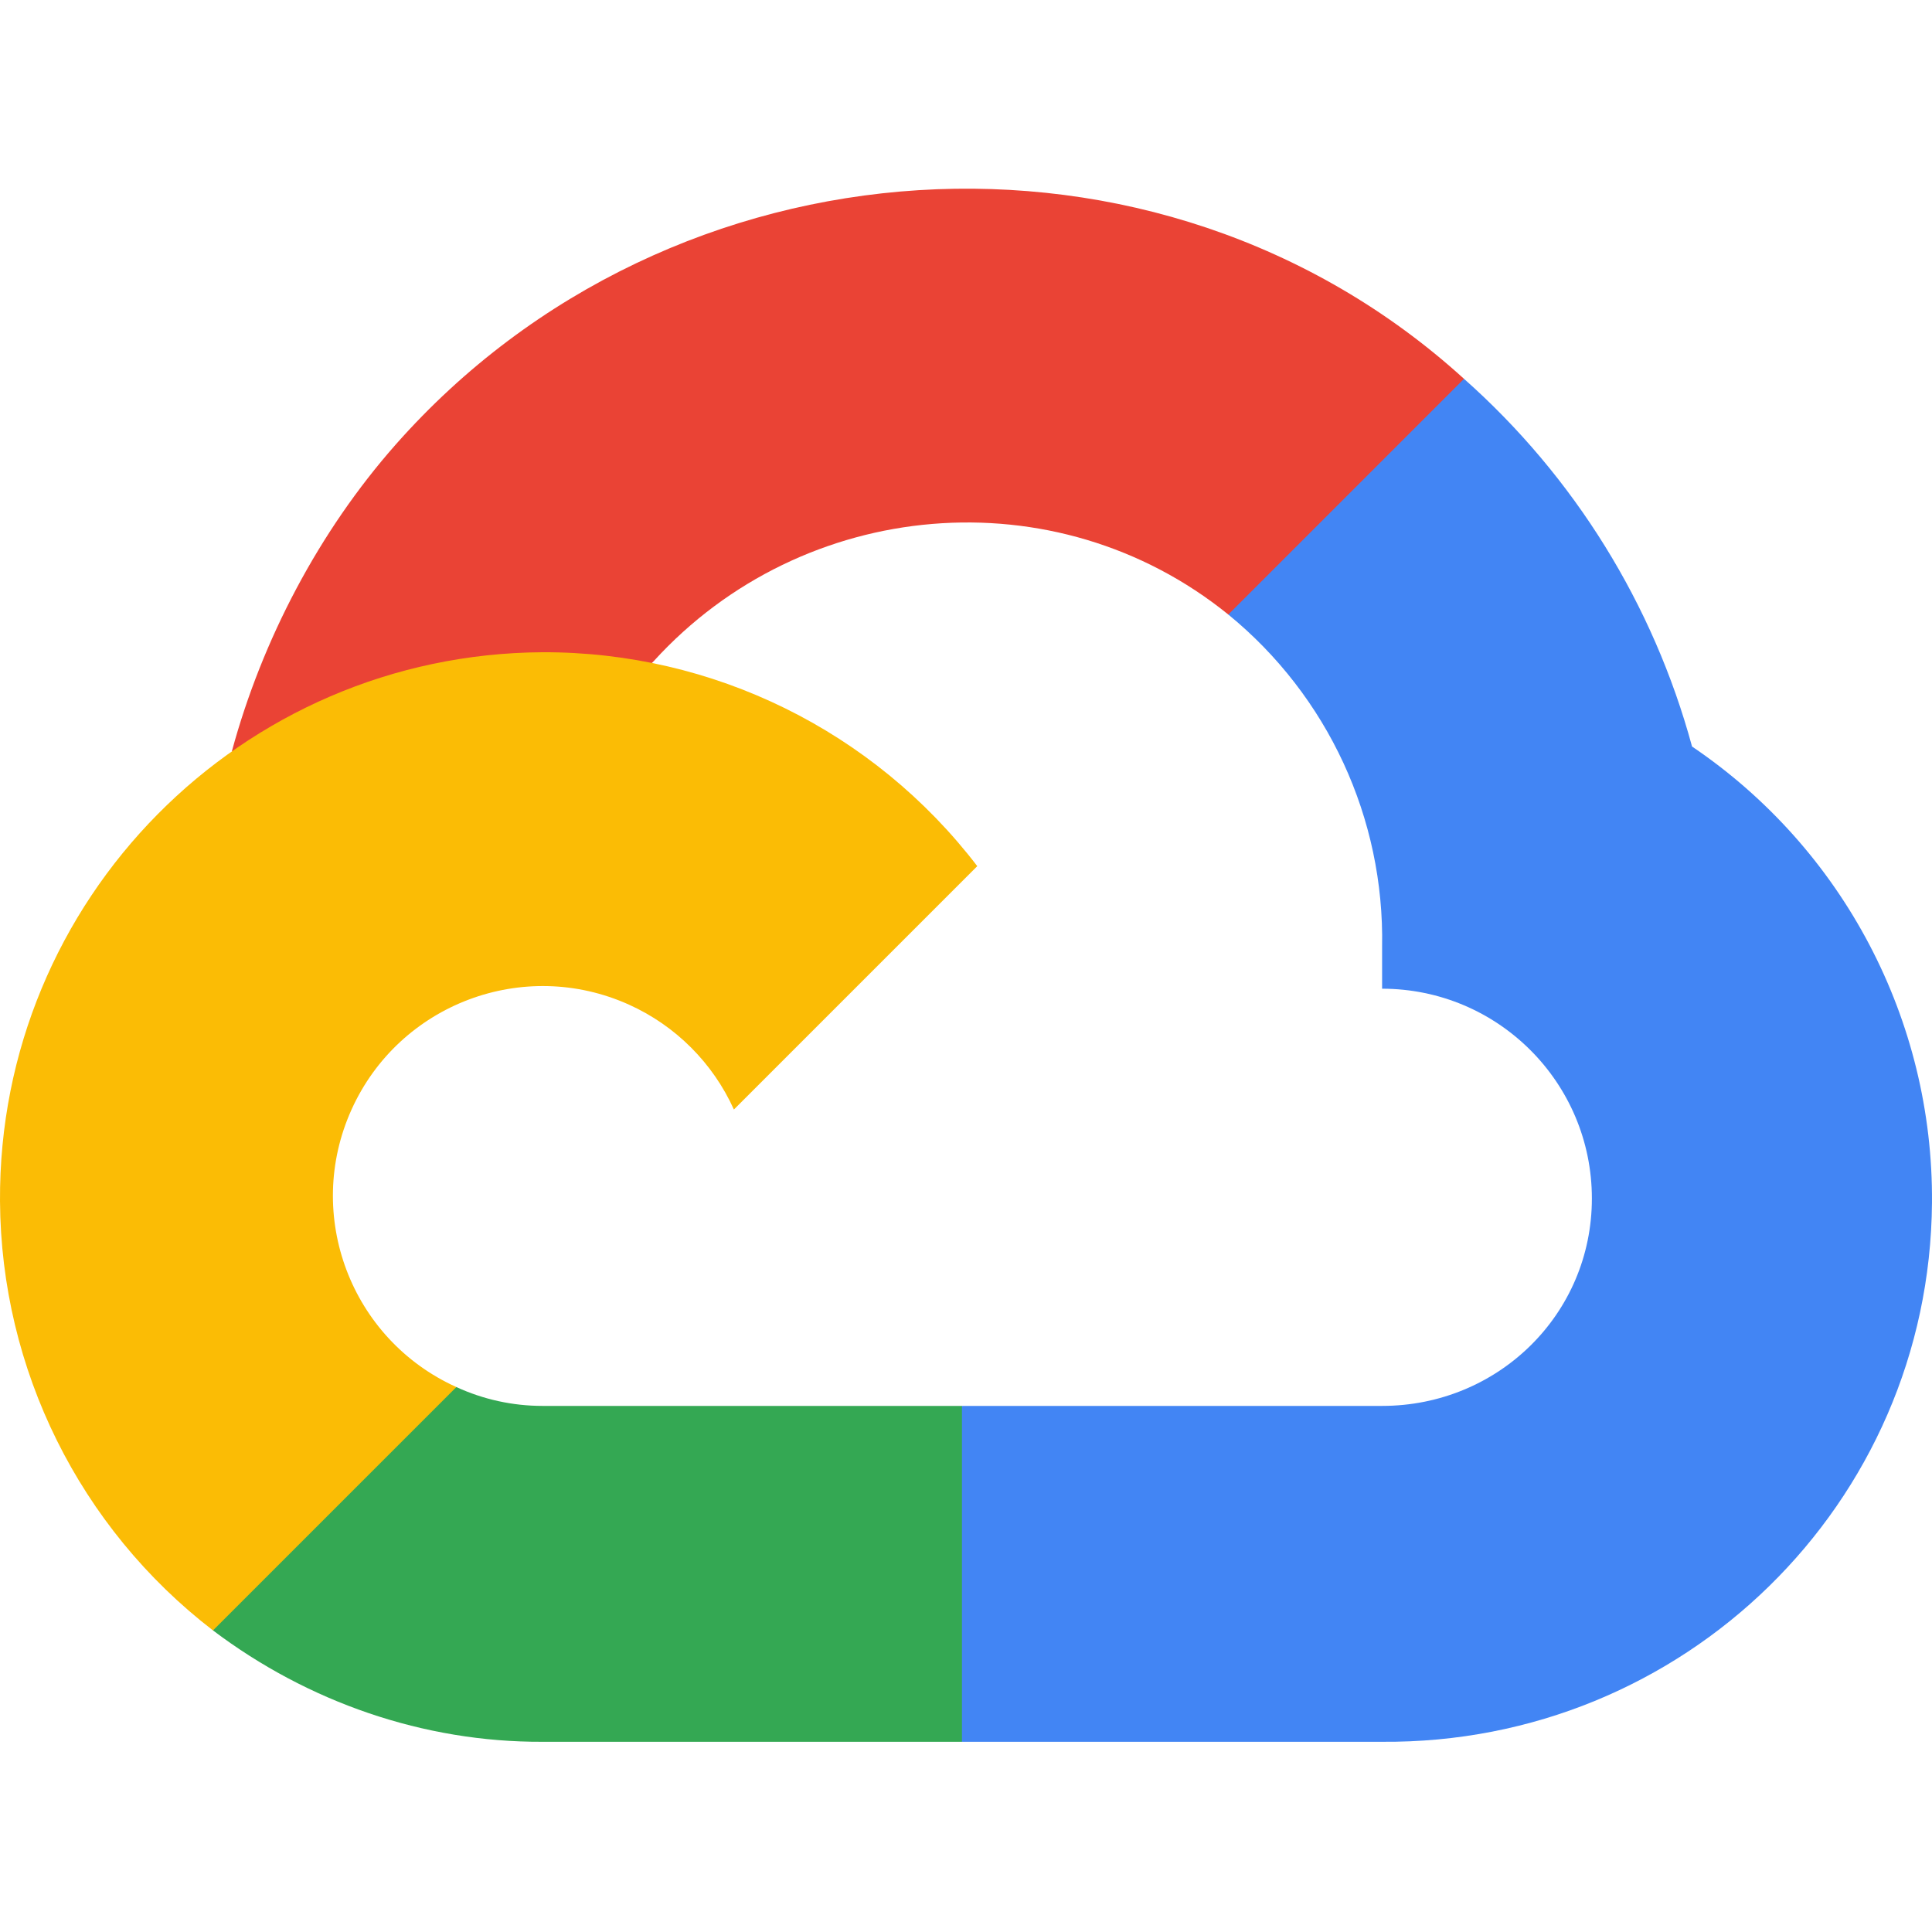
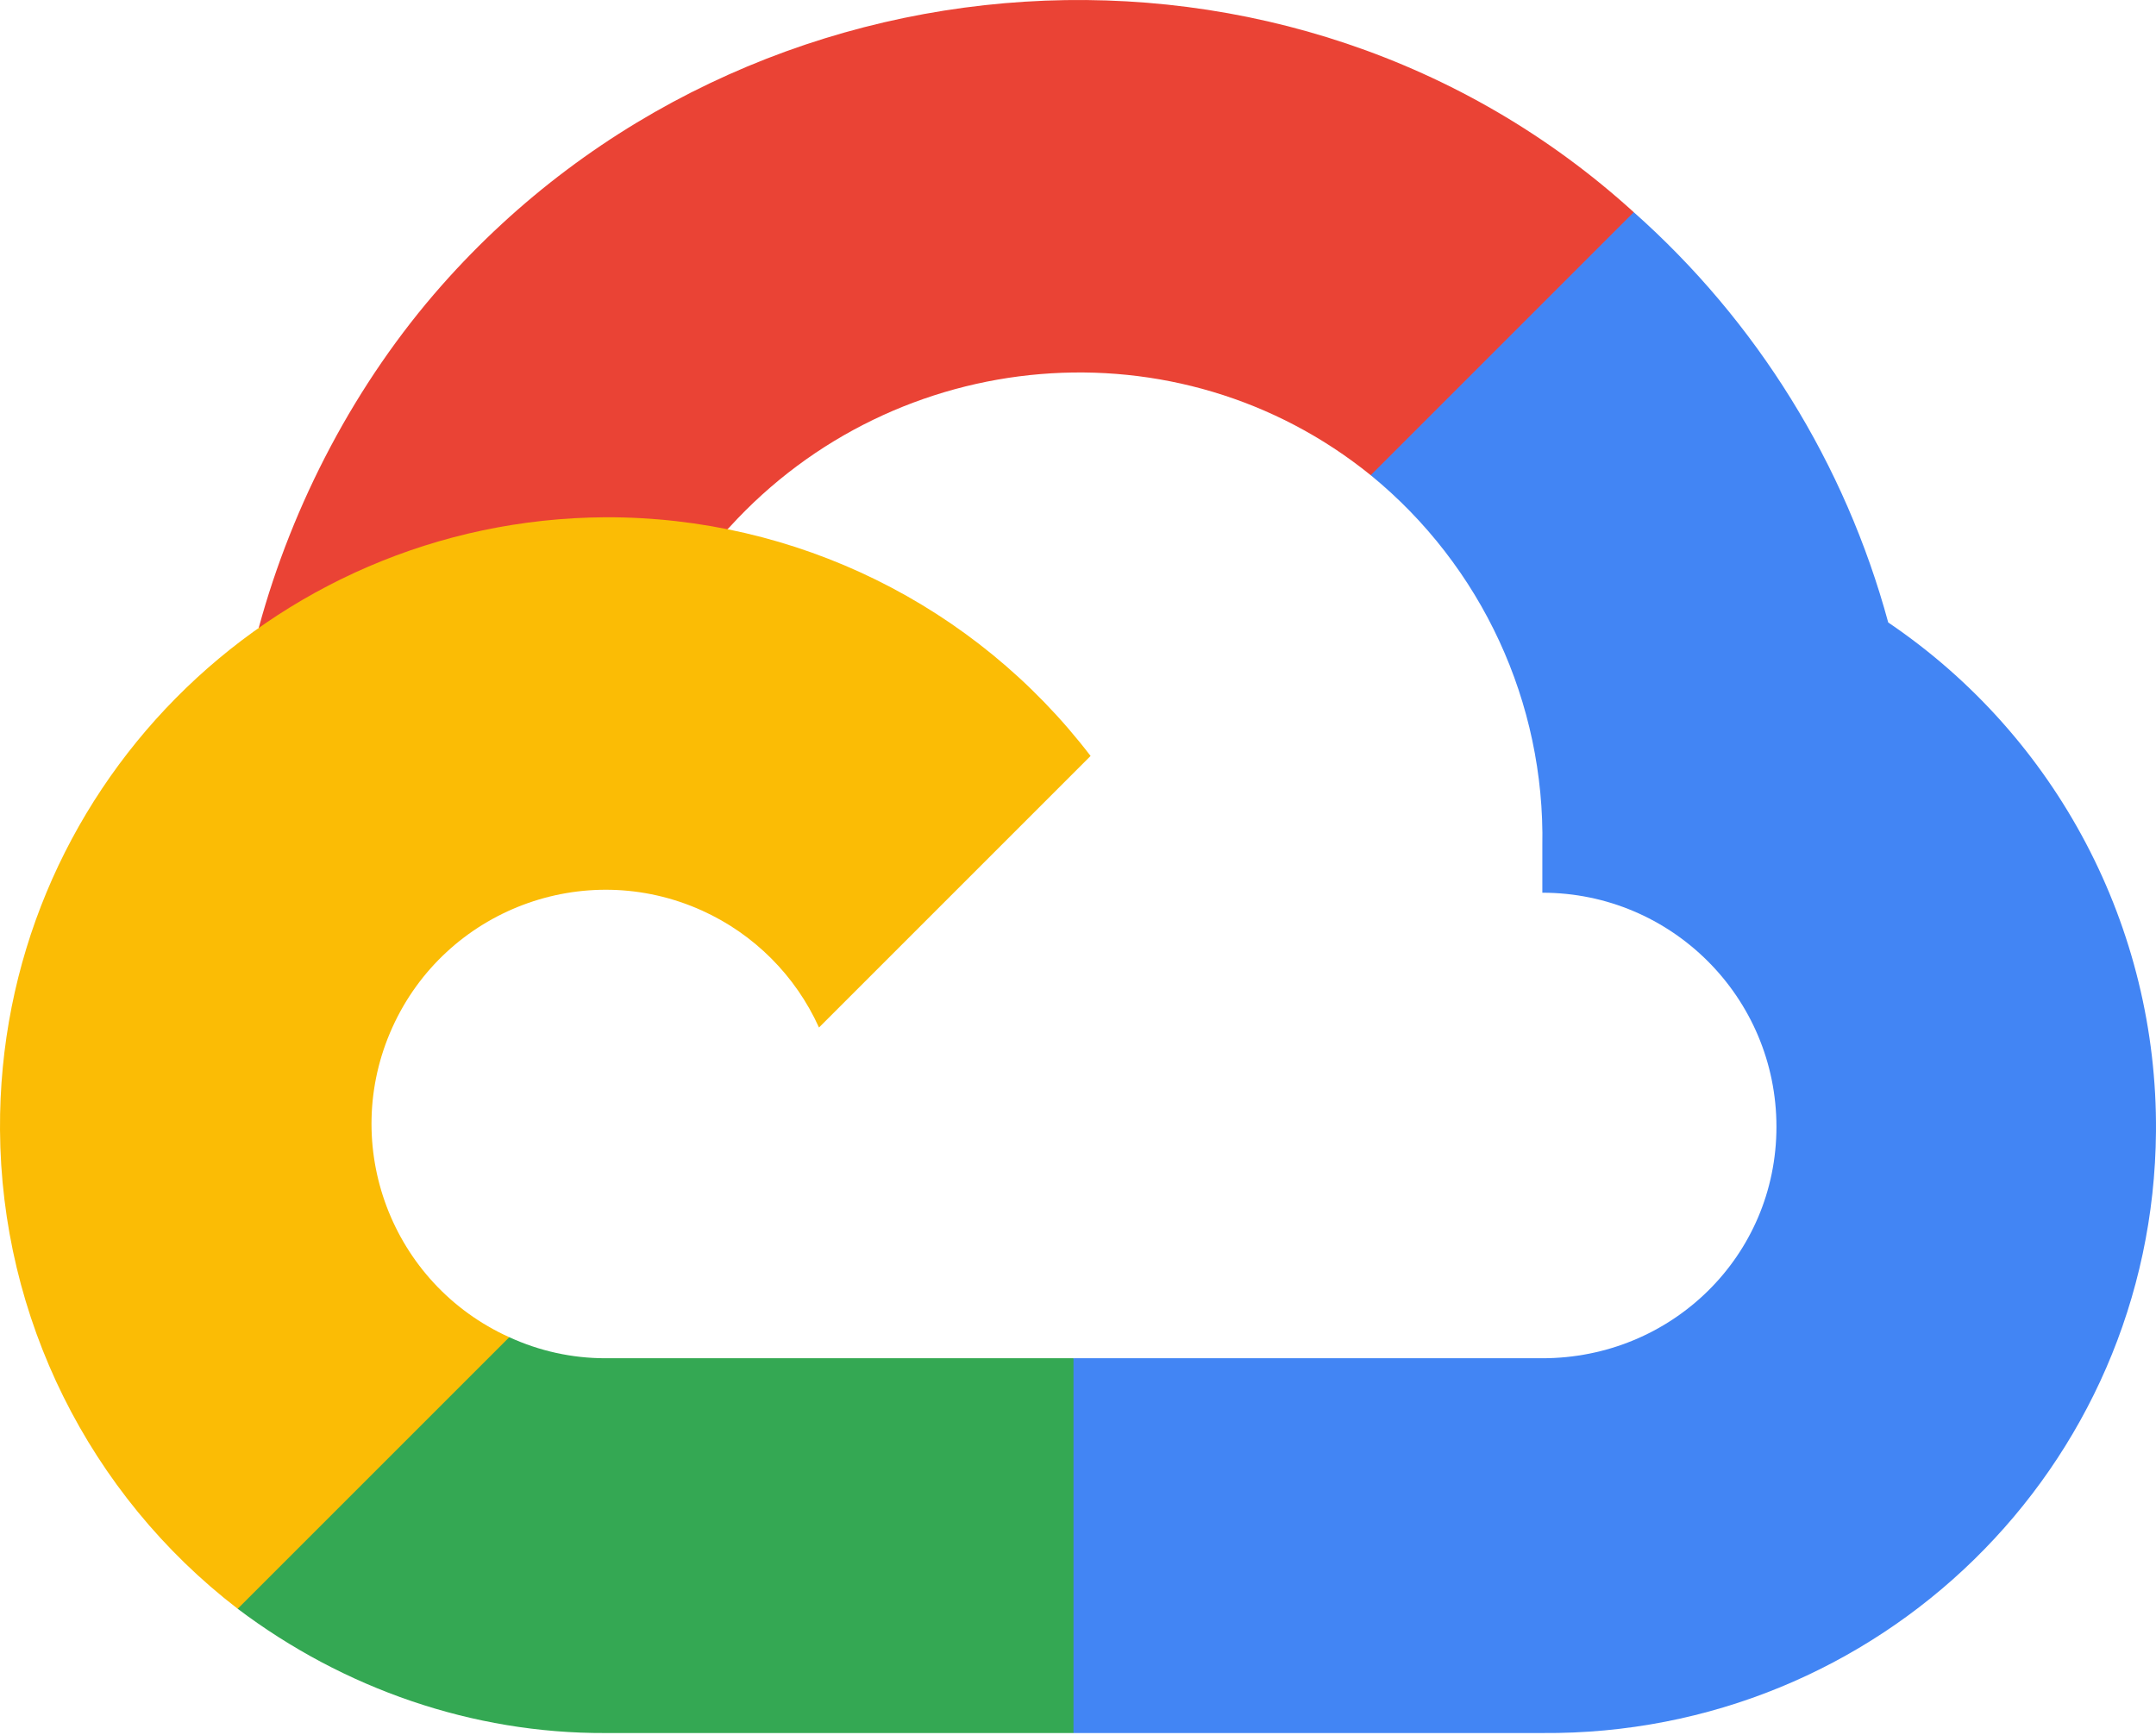
- <svg xmlns="http://www.w3.org/2000/svg" width="800" height="800" preserveAspectRatio="xMidYMid" viewBox="0 -25 256 256">
-   <path fill="#EA4335" d="m170.252 56.819 22.253-22.253 1.483-9.37C153.437-11.677 88.976-7.496 52.42 33.92 42.267 45.423 34.734 59.764 30.717 74.573l7.97-1.123 44.505-7.34 3.436-3.513c19.797-21.742 53.27-24.667 76.128-6.168l7.496.39Z" />
-   <path fill="#4285F4" d="M224.205 73.918a100.249 100.249 0 0 0-30.217-48.722l-31.232 31.232a55.515 55.515 0 0 1 20.379 44.037v5.544c15.35 0 27.797 12.445 27.797 27.796 0 15.352-12.446 27.485-27.797 27.485h-55.671l-5.466 5.934v33.34l5.466 5.231h55.67c39.93.311 72.553-31.494 72.864-71.424a72.303 72.303 0 0 0-31.793-60.453" />
-   <path fill="#34A853" d="M71.87 205.796h55.593V161.29H71.87a27.275 27.275 0 0 1-11.399-2.498l-7.887 2.42-22.409 22.253-1.952 7.574c12.567 9.489 27.9 14.825 43.647 14.757" />
-   <path fill="#FBBC05" d="M71.87 61.425C31.94 61.664-.237 94.228.001 134.159a72.301 72.301 0 0 0 28.222 56.88l32.248-32.246c-13.99-6.322-20.208-22.786-13.887-36.776 6.32-13.99 22.786-20.208 36.775-13.888a27.796 27.796 0 0 1 13.887 13.888l32.248-32.248A72.224 72.224 0 0 0 71.87 61.425" />
+ <svg xmlns="http://www.w3.org/2000/svg" viewBox="0 0 256 206" version="1.1" preserveAspectRatio="xMidYMid">
+   <g>
+     <path d="M170.252,56.819 L192.505,34.566 L193.988,25.196 C153.437,-11.677 88.976,-7.496 52.421,33.92 C42.267,45.423 34.734,59.764 30.717,74.573 L38.687,73.45 L83.192,66.111 L86.628,62.597 C106.425,40.855 139.898,37.93 162.756,56.429 L170.252,56.819 Z" fill="#EA4335" />
+     <path d="M224.205,73.918 C219.09,55.082 208.589,38.149 193.988,25.196 L162.756,56.428 C175.944,67.204 183.457,83.438 183.135,100.465 L183.135,106.009 C198.486,106.009 210.932,118.454 210.932,133.805 C210.932,149.157 198.486,161.29 183.135,161.29 L127.464,161.29 L121.998,167.224 L121.998,200.564 L127.464,205.795 L183.135,205.795 C223.065,206.106 255.687,174.301 255.998,134.371 C256.186,110.168 244.253,87.478 224.205,73.918" fill="#4285F4" />
+     <path d="M71.87,205.796 L127.463,205.796 L127.463,161.29 L71.87,161.29 C67.909,161.289 64.073,160.438 60.471,158.792 L52.584,161.212 L30.175,183.465 L28.223,191.039 C40.79,200.528 56.123,205.864 71.87,205.796" fill="#34A853" />
+     <path d="M71.87,61.425 C31.939,61.663 -0.237,94.228 0.001,134.157 C0.134,156.456 10.548,177.446 28.223,191.038 L60.471,158.792 C46.48,152.47 40.263,136.006 46.584,122.016 C52.904,108.025 69.37,101.808 83.359,108.129 C89.524,110.913 94.461,115.852 97.246,122.016 L129.494,89.769 C115.773,71.832 94.453,61.344 71.87,61.425" fill="#FBBC05" />
+   </g>
</svg>
